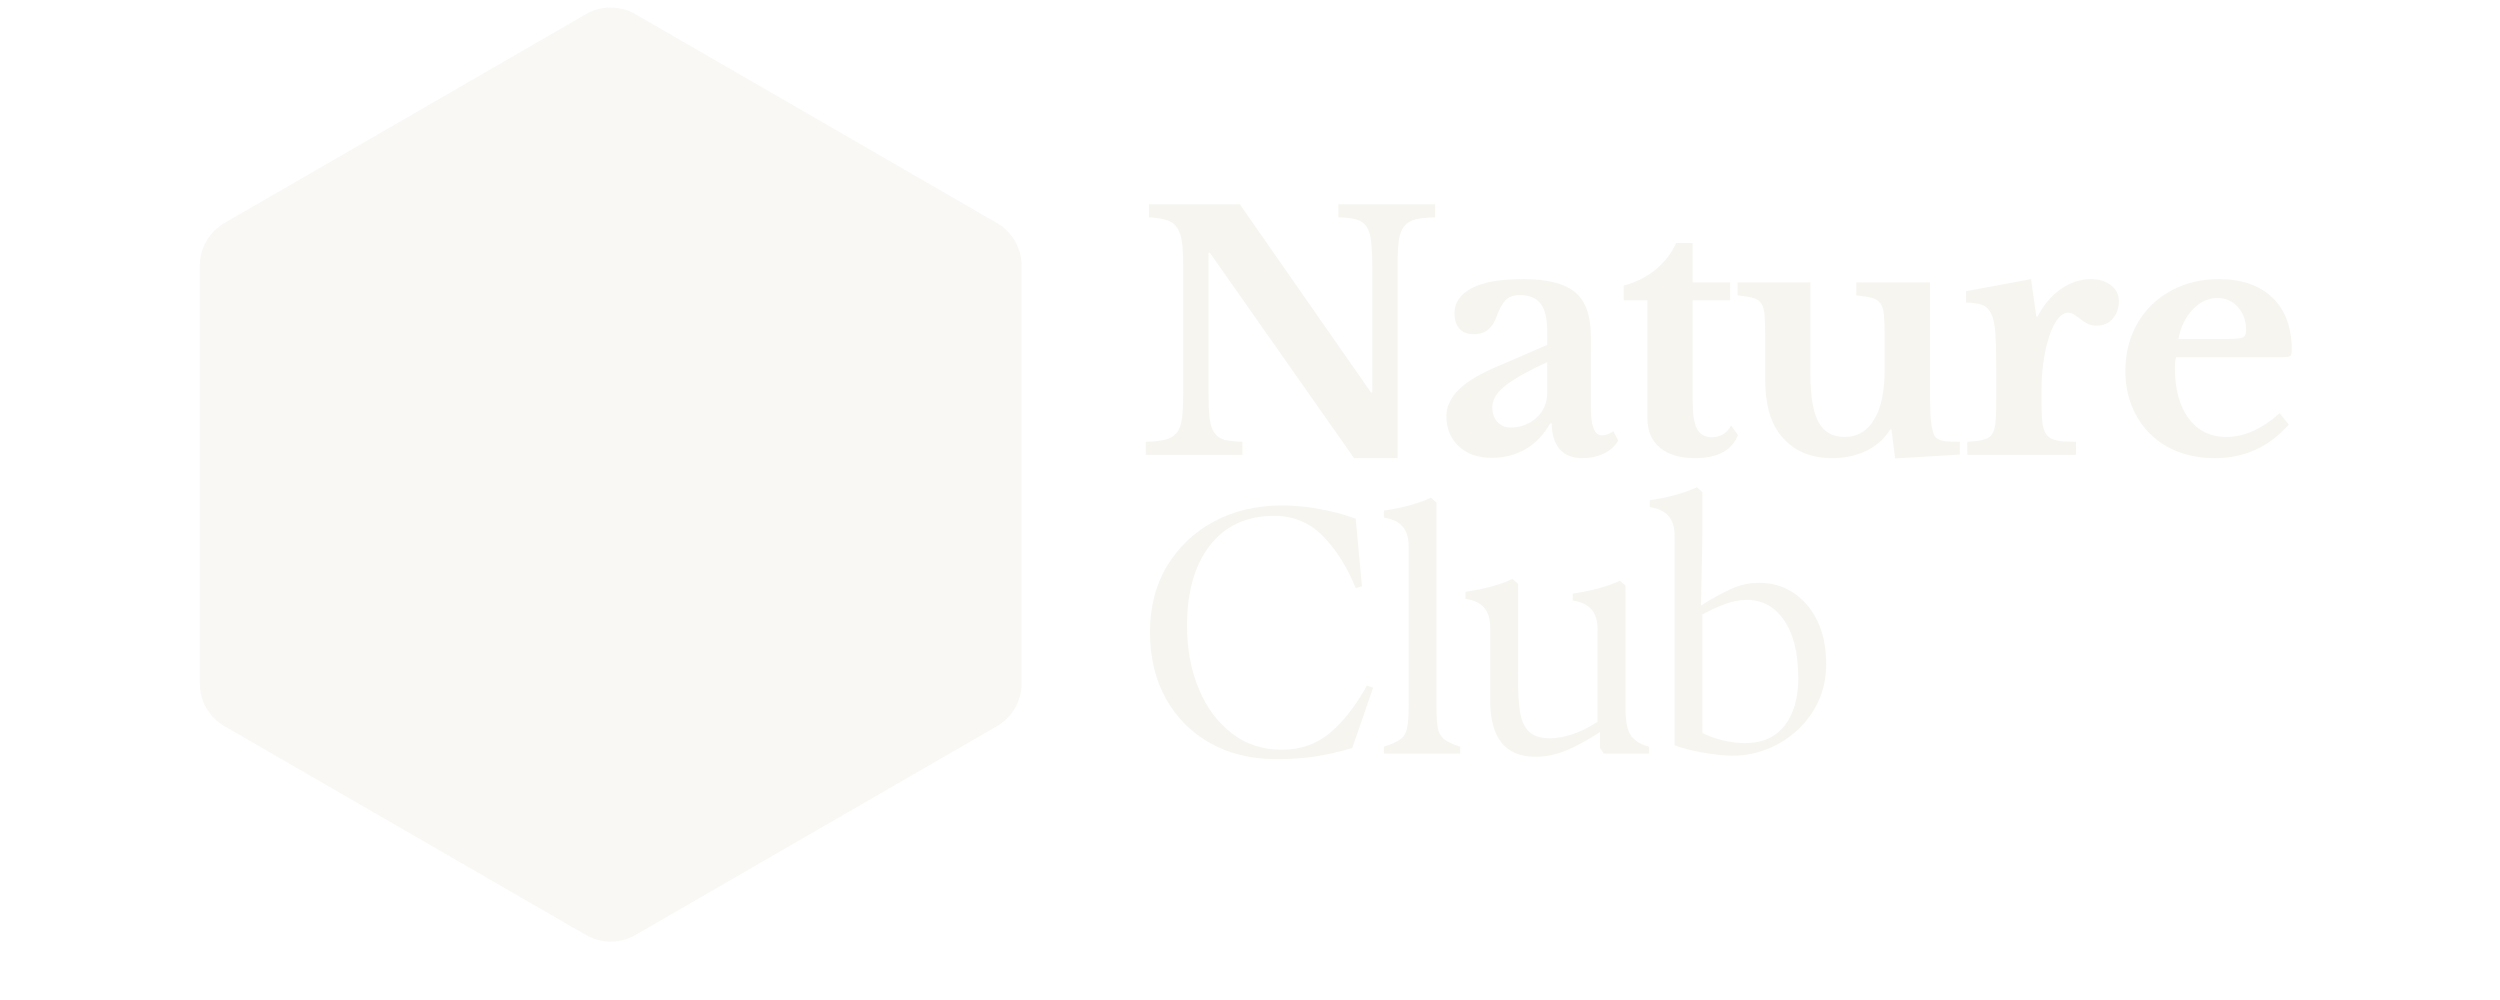
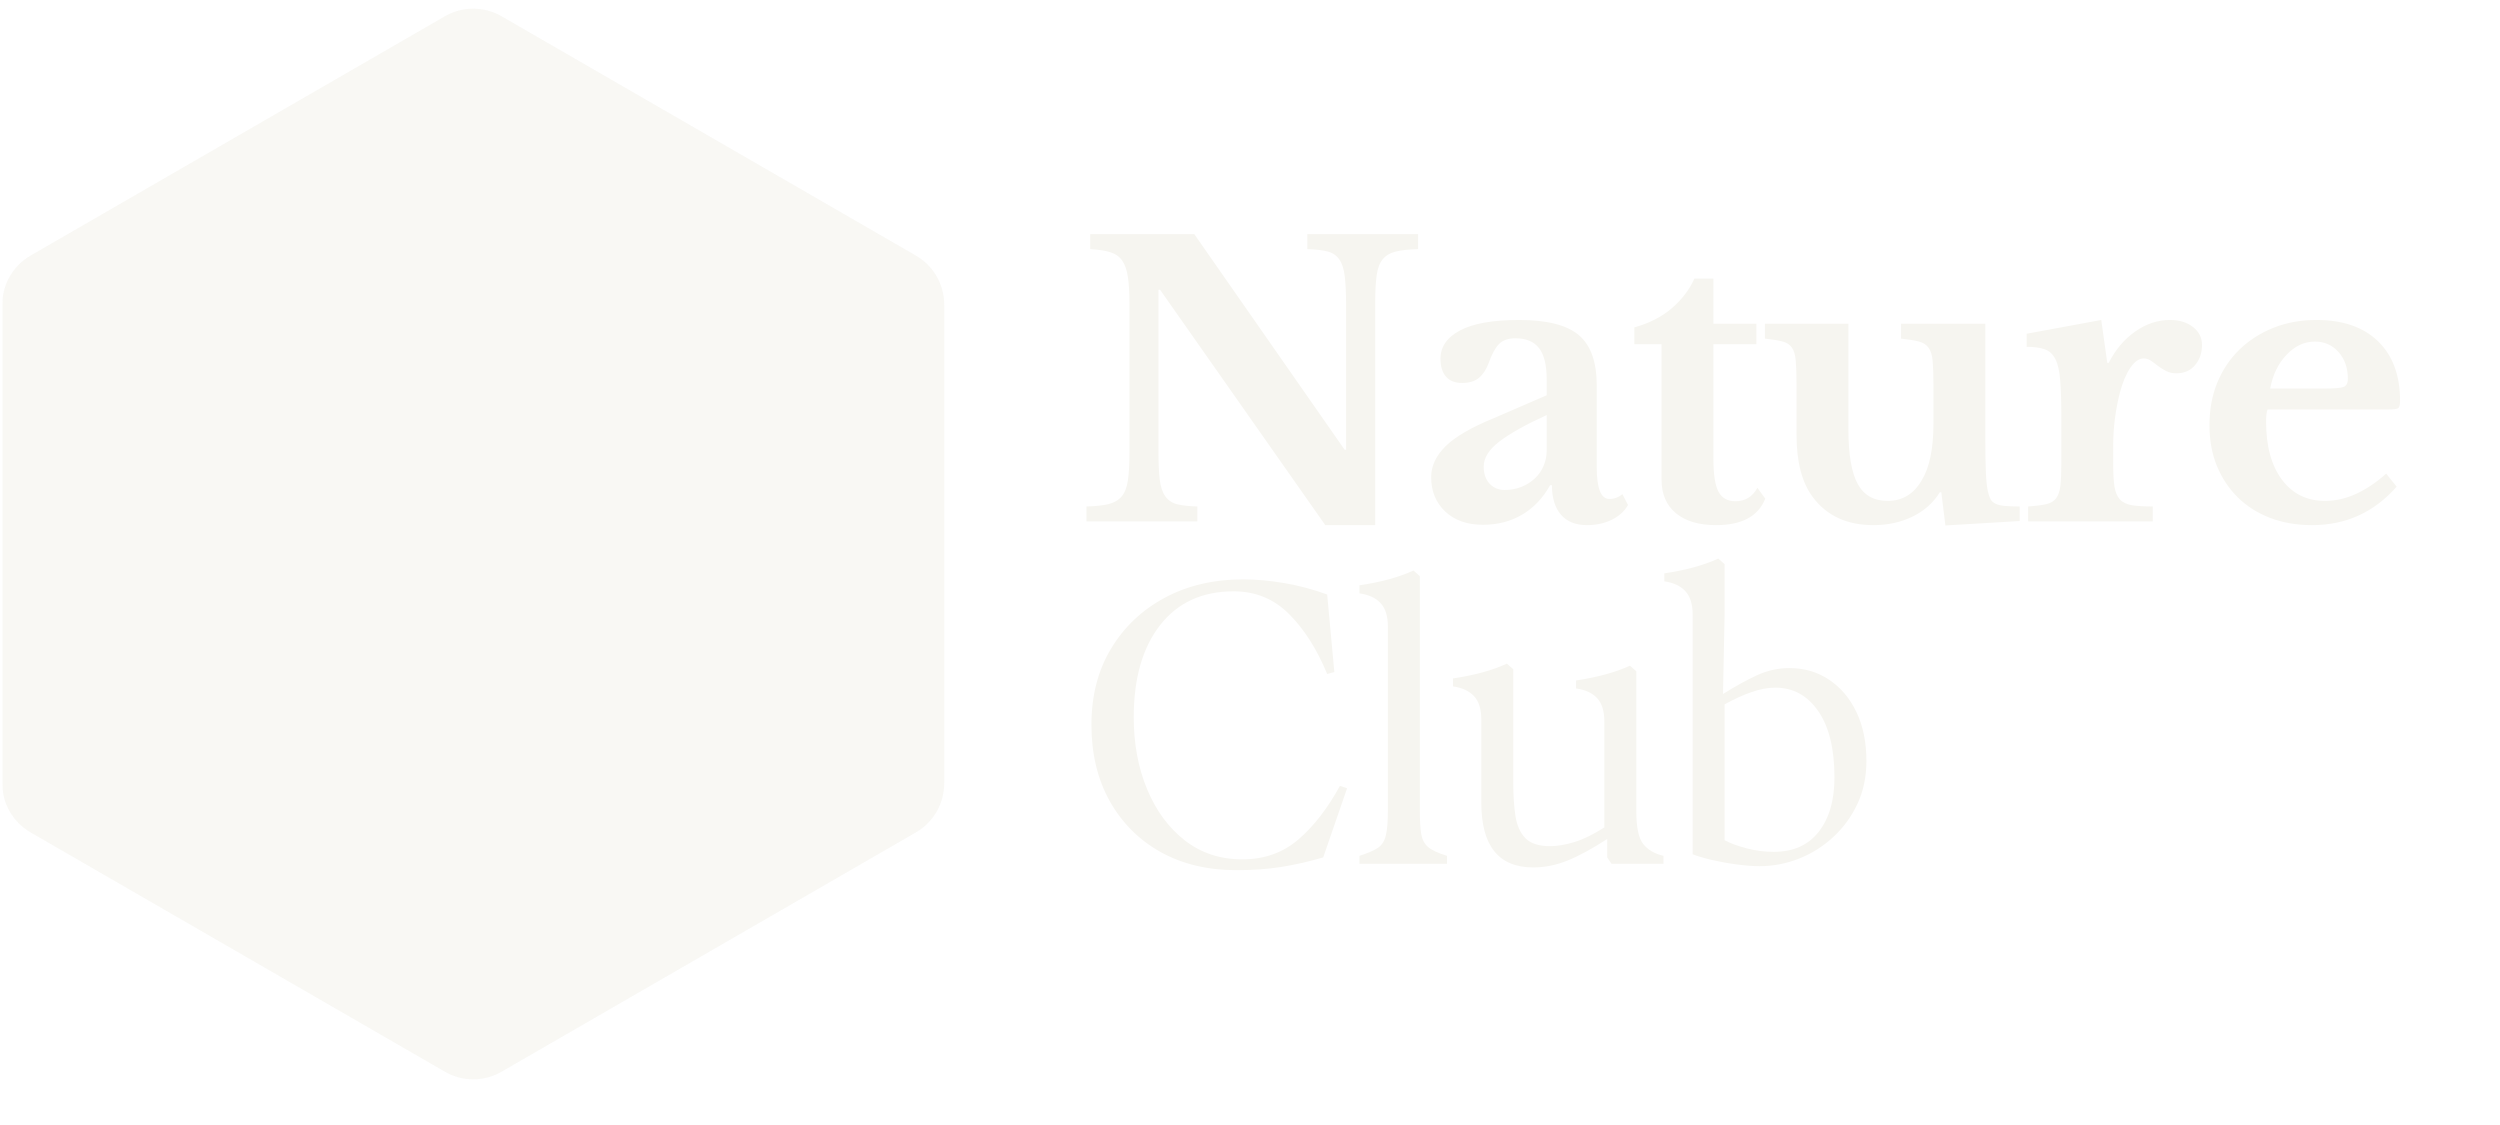
- <svg xmlns="http://www.w3.org/2000/svg" width="500" zoomAndPan="magnify" viewBox="0 0 375 157.92" height="200" preserveAspectRatio="xMidYMid meet" version="1.0">
+ <svg xmlns="http://www.w3.org/2000/svg" width="458" zoomAndPan="magnify" viewBox="0 0 343.5 154.5" height="206" preserveAspectRatio="xMidYMid meet" version="1.0">
  <defs>
-     <filter x="0%" y="0%" width="100%" height="100%" id="cad1f8d7e4">
+     <filter x="0%" y="0%" width="100%" height="100%" id="5793b45c3e">
      <feColorMatrix values="0 0 0 0 1 0 0 0 0 1 0 0 0 0 1 0 0 0 1 0" color-interpolation-filters="sRGB" />
    </filter>
    <g />
-     <clipPath id="4fea212ae0">
-       <path d="M 21 0 L 355 0 L 355 149.926 L 21 149.926 Z M 21 0 " clip-rule="nonzero" />
+     <clipPath id="769f1850d7">
+       <path d="M 0.305 0 L 332 0 L 332 150 L 0.305 150 Z M 0.305 0 " clip-rule="nonzero" />
    </clipPath>
-     <clipPath id="bf1be329f2">
-       <path d="M 0.445 0 L 131 0 L 131 149.926 L 0.445 149.926 Z M 0.445 0 " clip-rule="nonzero" />
+     <clipPath id="fc514d4b31">
+       <path d="M 0.305 0 L 131 0 L 131 149.516 L 0.305 149.516 Z M 0.305 0 " clip-rule="nonzero" />
    </clipPath>
-     <mask id="9bca3469f0">
-       <g filter="url(#cad1f8d7e4)">
-         <rect x="-103.5" width="540" fill="#000000" y="-34.742" height="227.405" fill-opacity="0.71" />
+     <mask id="cc30686ec9">
+       <g filter="url(#5793b45c3e)">
+         <rect x="-75.57" width="494.64" fill="#000000" y="-33.99" height="222.48" fill-opacity="0.71" />
      </g>
    </mask>
-     <clipPath id="24db1e5066">
-       <path d="M 0.652 1.109 L 130.664 1.109 L 130.664 148.895 L 0.652 148.895 Z M 0.652 1.109 " clip-rule="nonzero" />
+     <clipPath id="6097ba7217">
+       <path d="M 0.309 1.105 L 129.969 1.105 L 129.969 148.488 L 0.309 148.488 Z M 0.309 1.105 " clip-rule="nonzero" />
    </clipPath>
-     <clipPath id="433ae5c525">
-       <path d="M 4.547 35.219 L 61.645 2.234 C 64.055 0.844 67.023 0.844 69.434 2.234 L 126.535 35.219 C 128.945 36.609 130.43 39.184 130.43 41.965 L 130.43 107.934 C 130.43 110.715 128.945 113.289 126.535 114.68 L 69.434 147.66 C 67.023 149.055 64.055 149.055 61.645 147.66 L 4.547 114.68 C 2.137 113.289 0.652 110.715 0.652 107.934 L 0.652 41.965 C 0.652 39.184 2.137 36.609 4.547 35.219 Z M 4.547 35.219 " clip-rule="nonzero" />
+     <clipPath id="27bbc2d369">
+       <path d="M 4.191 35.121 L 61.137 2.23 C 63.539 0.844 66.504 0.844 68.906 2.23 L 125.852 35.121 C 128.254 36.512 129.734 39.074 129.734 41.852 L 129.734 107.637 C 129.734 110.414 128.254 112.98 125.852 114.367 L 68.906 147.258 C 66.504 148.648 63.539 148.648 61.137 147.258 L 4.191 114.367 C 1.789 112.98 0.309 110.414 0.309 107.637 L 0.309 41.852 C 0.309 39.074 1.789 36.512 4.191 35.121 Z M 4.191 35.121 " clip-rule="nonzero" />
    </clipPath>
-     <clipPath id="ff082b83da">
-       <path d="M 0.652 0.109 L 130.457 0.109 L 130.457 147.895 L 0.652 147.895 Z M 0.652 0.109 " clip-rule="nonzero" />
+     <clipPath id="d31807b106">
+       <path d="M 0.309 0.105 L 129.965 0.105 L 129.965 147.488 L 0.309 147.488 Z M 0.309 0.105 " clip-rule="nonzero" />
    </clipPath>
-     <clipPath id="9bc789fea8">
-       <path d="M 4.547 34.219 L 61.645 1.234 C 64.055 -0.156 67.023 -0.156 69.434 1.234 L 126.535 34.219 C 128.945 35.609 130.43 38.184 130.43 40.965 L 130.43 106.934 C 130.43 109.715 128.945 112.289 126.535 113.68 L 69.434 146.66 C 67.023 148.055 64.055 148.055 61.645 146.66 L 4.547 113.68 C 2.137 112.289 0.652 109.715 0.652 106.934 L 0.652 40.965 C 0.652 38.184 2.137 35.609 4.547 34.219 Z M 4.547 34.219 " clip-rule="nonzero" />
+     <clipPath id="cc4205d233">
+       <path d="M 4.191 34.121 L 61.137 1.23 C 63.539 -0.156 66.504 -0.156 68.906 1.23 L 125.852 34.121 C 128.254 35.512 129.734 38.074 129.734 40.852 L 129.734 106.637 C 129.734 109.414 128.254 111.98 125.852 113.367 L 68.906 146.258 C 66.504 147.648 63.539 147.648 61.137 146.258 L 4.191 113.367 C 1.789 111.98 0.309 109.414 0.309 106.637 L 0.309 40.852 C 0.309 38.074 1.789 35.512 4.191 34.121 Z M 4.191 34.121 " clip-rule="nonzero" />
    </clipPath>
-     <clipPath id="ab21881663">
-       <rect x="0" width="131" y="0" height="148" />
+     <clipPath id="ed385a410f">
+       <rect x="0" width="130" y="0" height="148" />
    </clipPath>
-     <clipPath id="d03c947342">
+     <clipPath id="a023cd37ce">
      <rect x="0" width="131" y="0" height="150" />
    </clipPath>
-     <clipPath id="3f92a3a0e3">
-       <path d="M 148 23 L 333.156 23 L 333.156 88 L 148 88 Z M 148 23 " clip-rule="nonzero" />
+     <clipPath id="dbee1deb89">
+       <path d="M 147 23 L 331.871 23 L 331.871 87 L 147 87 Z M 147 23 " clip-rule="nonzero" />
    </clipPath>
-     <clipPath id="cc53470048">
-       <rect x="0" width="186" y="0" height="65" />
+     <clipPath id="e06c49b367">
+       <rect x="0" width="185" y="0" height="64" />
    </clipPath>
-     <clipPath id="62023e0695">
-       <rect x="0" width="111" y="0" height="68" />
+     <clipPath id="5e5403107d">
+       <rect x="0" width="111" y="0" height="67" />
    </clipPath>
-     <clipPath id="8e708c202b">
-       <rect x="0" width="334" y="0" height="150" />
+     <clipPath id="61a62f37d9">
+       <rect x="0" width="332" y="0" height="150" />
    </clipPath>
  </defs>
-   <g clip-path="url(#4fea212ae0)">
-     <g transform="matrix(1, 0, 0, 1, 21, 0.000000000000004653)">
-       <g clip-path="url(#8e708c202b)">
-         <g clip-path="url(#bf1be329f2)">
-           <g mask="url(#9bca3469f0)">
-             <g transform="matrix(1, 0, 0, 1, -0.000000000000003553, 0.000000000000004653)">
-               <g clip-path="url(#d03c947342)">
-                 <g clip-path="url(#24db1e5066)">
-                   <g clip-path="url(#433ae5c525)">
-                     <g transform="matrix(1, 0, 0, 1, -0.000000000000003553, 1)">
-                       <g clip-path="url(#ab21881663)">
-                         <g clip-path="url(#ff082b83da)">
-                           <g clip-path="url(#9bc789fea8)">
-                             <path fill="#f6f5f0" d="M 0.652 148.91 L 0.652 -0.906 L 130.664 -0.906 L 130.664 148.91 Z M 0.652 148.91 " fill-opacity="1" fill-rule="nonzero" />
+   <g clip-path="url(#769f1850d7)">
+     <g transform="matrix(1, 0, 0, 1, 0.000000000000000056, 0)">
+       <g clip-path="url(#61a62f37d9)">
+         <g clip-path="url(#fc514d4b31)">
+           <g mask="url(#cc30686ec9)">
+             <g transform="matrix(1, 0, 0, 1, 0.000000000000000056, 0)">
+               <g clip-path="url(#a023cd37ce)">
+                 <g clip-path="url(#6097ba7217)">
+                   <g clip-path="url(#27bbc2d369)">
+                     <g transform="matrix(1, 0, 0, 1, 0.000000000000000056, 1)">
+                       <g clip-path="url(#ed385a410f)">
+                         <g clip-path="url(#d31807b106)">
+                           <g clip-path="url(#cc4205d233)">
+                             <path fill="#f6f5f0" d="M 0.309 148.504 L 0.309 -0.91 L 129.969 -0.91 L 129.969 148.504 Z M 0.309 148.504 " fill-opacity="1" fill-rule="nonzero" />
                          </g>
                        </g>
                      </g>
                    </g>
                  </g>
                </g>
              </g>
            </g>
          </g>
        </g>
-         <g clip-path="url(#3f92a3a0e3)">
-           <g transform="matrix(1, 0, 0, 1, 148, 23)">
-             <g clip-path="url(#cc53470048)">
+         <g clip-path="url(#dbee1deb89)">
+           <g transform="matrix(1, 0, 0, 1, 147, 23)">
+             <g clip-path="url(#e06c49b367)">
              <g fill="#f6f5f0" fill-opacity="1">
-                 <g transform="translate(0.494876, 48.83202)">
+                 <g transform="translate(0.750076, 48.63657)">
                  <g>
-                     <path d="M 34.438 0.516 L 11.672 -31.906 L 11.453 -31.906 L 11.453 -9.812 C 11.453 -8.102 11.508 -6.75 11.625 -5.75 C 11.75 -4.758 12.008 -3.988 12.406 -3.438 C 12.801 -2.895 13.348 -2.535 14.047 -2.359 C 14.754 -2.191 15.676 -2.094 16.812 -2.062 L 16.812 0 L 1.547 0 L 1.547 -2.062 C 2.805 -2.094 3.82 -2.203 4.594 -2.391 C 5.363 -2.578 5.961 -2.926 6.391 -3.438 C 6.828 -3.957 7.113 -4.688 7.25 -5.625 C 7.383 -6.57 7.453 -7.848 7.453 -9.453 L 7.453 -30.109 C 7.453 -31.547 7.383 -32.734 7.25 -33.672 C 7.113 -34.617 6.852 -35.367 6.469 -35.922 C 6.094 -36.473 5.551 -36.859 4.844 -37.078 C 4.145 -37.297 3.219 -37.441 2.062 -37.516 L 2.062 -39.578 L 16.391 -39.578 L 37.109 -9.859 L 37.312 -9.859 L 37.312 -29.75 C 37.312 -31.426 37.25 -32.77 37.125 -33.781 C 37.008 -34.801 36.754 -35.582 36.359 -36.125 C 35.961 -36.676 35.41 -37.035 34.703 -37.203 C 34.004 -37.379 33.094 -37.484 31.969 -37.516 L 31.969 -39.578 L 47.234 -39.578 L 47.234 -37.516 C 45.961 -37.484 44.941 -37.375 44.172 -37.188 C 43.398 -37 42.801 -36.645 42.375 -36.125 C 41.945 -35.613 41.66 -34.879 41.516 -33.922 C 41.379 -32.961 41.312 -31.691 41.312 -30.109 L 41.312 0.516 Z M 34.438 0.516 " />
+                     <path d="M 34.344 0.516 L 11.641 -31.828 L 11.422 -31.828 L 11.422 -9.781 C 11.422 -8.07 11.477 -6.723 11.594 -5.734 C 11.719 -4.742 11.977 -3.973 12.375 -3.422 C 12.77 -2.879 13.316 -2.52 14.016 -2.344 C 14.711 -2.176 15.629 -2.078 16.766 -2.047 L 16.766 0 L 1.531 0 L 1.531 -2.047 C 2.801 -2.078 3.816 -2.188 4.578 -2.375 C 5.348 -2.57 5.945 -2.926 6.375 -3.438 C 6.801 -3.945 7.082 -4.672 7.219 -5.609 C 7.363 -6.547 7.438 -7.82 7.438 -9.438 L 7.438 -30.031 C 7.438 -31.469 7.363 -32.656 7.219 -33.594 C 7.082 -34.531 6.828 -35.27 6.453 -35.812 C 6.078 -36.363 5.539 -36.75 4.844 -36.969 C 4.145 -37.195 3.211 -37.344 2.047 -37.406 L 2.047 -39.469 L 16.344 -39.469 L 37 -9.844 L 37.203 -9.844 L 37.203 -29.672 C 37.203 -31.348 37.141 -32.688 37.016 -33.688 C 36.898 -34.695 36.645 -35.473 36.25 -36.016 C 35.863 -36.566 35.316 -36.926 34.609 -37.094 C 33.91 -37.27 33 -37.375 31.875 -37.406 L 31.875 -39.469 L 47.094 -39.469 L 47.094 -37.406 C 45.832 -37.375 44.816 -37.266 44.047 -37.078 C 43.273 -36.891 42.676 -36.539 42.25 -36.031 C 41.82 -35.52 41.539 -34.785 41.406 -33.828 C 41.27 -32.867 41.203 -31.602 41.203 -30.031 L 41.203 0.516 Z M 34.344 0.516 " />
                  </g>
                </g>
              </g>
              <g fill="#f6f5f0" fill-opacity="1">
-                 <g transform="translate(47.76548, 48.83202)">
+                 <g transform="translate(47.89207, 48.63657)">
                  <g>
-                     <path d="M 17.672 -14.641 C 14.797 -13.336 12.629 -12.129 11.172 -11.016 C 9.723 -9.91 9 -8.754 9 -7.547 C 9 -6.555 9.27 -5.77 9.812 -5.188 C 10.363 -4.602 11.051 -4.312 11.875 -4.312 C 12.695 -4.312 13.469 -4.457 14.188 -4.75 C 14.906 -5.039 15.52 -5.426 16.031 -5.906 C 16.551 -6.383 16.953 -6.957 17.234 -7.625 C 17.523 -8.301 17.672 -9.016 17.672 -9.766 Z M 17.672 -17.375 L 17.672 -19.531 C 17.672 -21.52 17.32 -22.969 16.625 -23.875 C 15.926 -24.781 14.836 -25.234 13.359 -25.234 C 12.367 -25.234 11.613 -24.969 11.094 -24.438 C 10.582 -23.906 10.102 -23.023 9.656 -21.797 C 9.352 -20.93 8.914 -20.258 8.344 -19.781 C 7.781 -19.301 7.004 -19.062 6.016 -19.062 C 5.055 -19.062 4.316 -19.352 3.797 -19.938 C 3.285 -20.52 3.031 -21.344 3.031 -22.406 C 3.031 -24.051 3.926 -25.352 5.719 -26.312 C 7.52 -27.27 10.238 -27.75 13.875 -27.75 C 17.707 -27.75 20.445 -27.055 22.094 -25.672 C 23.738 -24.285 24.562 -21.961 24.562 -18.703 L 24.562 -7.453 C 24.562 -4.535 25.145 -3.078 26.312 -3.078 C 26.957 -3.078 27.555 -3.301 28.109 -3.75 L 28.875 -2.266 C 28.395 -1.398 27.648 -0.719 26.641 -0.219 C 25.629 0.27 24.492 0.516 23.234 0.516 C 21.648 0.516 20.445 0.035 19.625 -0.922 C 18.801 -1.879 18.391 -3.234 18.391 -4.984 L 18.141 -4.984 C 17.148 -3.203 15.863 -1.848 14.281 -0.922 C 12.707 0.004 10.91 0.469 8.891 0.469 C 6.734 0.469 5.004 -0.141 3.703 -1.359 C 2.398 -2.578 1.75 -4.16 1.75 -6.109 C 1.75 -7.617 2.414 -9.031 3.75 -10.344 C 5.082 -11.664 7.312 -12.961 10.438 -14.234 Z M 17.672 -17.375 " />
+                     <path d="M 17.625 -14.609 C 14.758 -13.305 12.598 -12.098 11.141 -10.984 C 9.691 -9.879 8.969 -8.727 8.969 -7.531 C 8.969 -6.539 9.238 -5.754 9.781 -5.172 C 10.332 -4.598 11.02 -4.312 11.844 -4.312 C 12.656 -4.312 13.422 -4.453 14.141 -4.734 C 14.859 -5.023 15.473 -5.41 15.984 -5.891 C 16.504 -6.367 16.906 -6.941 17.188 -7.609 C 17.477 -8.273 17.625 -8.984 17.625 -9.734 Z M 17.625 -17.328 L 17.625 -19.469 C 17.625 -21.457 17.273 -22.898 16.578 -23.797 C 15.879 -24.703 14.797 -25.156 13.328 -25.156 C 12.336 -25.156 11.582 -24.891 11.062 -24.359 C 10.551 -23.836 10.078 -22.961 9.641 -21.734 C 9.328 -20.879 8.891 -20.211 8.328 -19.734 C 7.766 -19.254 6.988 -19.016 6 -19.016 C 5.039 -19.016 4.305 -19.301 3.797 -19.875 C 3.285 -20.457 3.031 -21.281 3.031 -22.344 C 3.031 -23.988 3.926 -25.285 5.719 -26.234 C 7.508 -27.191 10.219 -27.672 13.844 -27.672 C 17.664 -27.672 20.395 -26.977 22.031 -25.594 C 23.676 -24.219 24.5 -21.906 24.5 -18.656 L 24.5 -7.438 C 24.5 -4.531 25.078 -3.078 26.234 -3.078 C 26.891 -3.078 27.488 -3.297 28.031 -3.734 L 28.797 -2.25 C 28.316 -1.395 27.57 -0.719 26.562 -0.219 C 25.562 0.27 24.43 0.516 23.172 0.516 C 21.598 0.516 20.398 0.035 19.578 -0.922 C 18.754 -1.879 18.344 -3.227 18.344 -4.969 L 18.094 -4.969 C 17.102 -3.195 15.82 -1.848 14.25 -0.922 C 12.676 0.004 10.879 0.469 8.859 0.469 C 6.711 0.469 4.988 -0.133 3.688 -1.344 C 2.395 -2.562 1.75 -4.145 1.75 -6.094 C 1.75 -7.602 2.41 -9.016 3.734 -10.328 C 5.066 -11.641 7.289 -12.93 10.406 -14.203 Z M 17.625 -17.328 " />
                  </g>
                </g>
              </g>
              <g fill="#f6f5f0" fill-opacity="1">
-                 <g transform="translate(76.23056, 48.83202)">
+                 <g transform="translate(76.2797, 48.63657)">
                  <g>
-                     <path d="M 1.281 -24.406 L 1.281 -26.719 C 3.344 -27.301 5.066 -28.18 6.453 -29.359 C 7.836 -30.547 8.875 -31.91 9.562 -33.453 L 12.172 -33.453 L 12.172 -27.234 L 18.094 -27.234 L 18.094 -24.406 L 12.172 -24.406 L 12.172 -8.641 C 12.172 -6.516 12.398 -5.004 12.859 -4.109 C 13.328 -3.223 14.113 -2.781 15.219 -2.781 C 16.551 -2.781 17.562 -3.395 18.25 -4.625 L 19.328 -3.141 C 18.367 -0.703 16.109 0.516 12.547 0.516 C 10.18 0.516 8.336 -0.031 7.016 -1.125 C 5.691 -2.227 5.031 -3.77 5.031 -5.75 L 5.031 -24.406 Z M 1.281 -24.406 " />
+                     <path d="M 1.281 -24.344 L 1.281 -26.656 C 3.332 -27.227 5.047 -28.102 6.422 -29.281 C 7.805 -30.469 8.844 -31.828 9.531 -33.359 L 12.141 -33.359 L 12.141 -27.156 L 18.047 -27.156 L 18.047 -24.344 L 12.141 -24.344 L 12.141 -8.609 C 12.141 -6.492 12.367 -4.988 12.828 -4.094 C 13.297 -3.207 14.078 -2.766 15.172 -2.766 C 16.504 -2.766 17.508 -3.379 18.188 -4.609 L 19.266 -3.125 C 18.305 -0.695 16.051 0.516 12.5 0.516 C 10.145 0.516 8.305 -0.031 6.984 -1.125 C 5.672 -2.219 5.016 -3.754 5.016 -5.734 L 5.016 -24.344 Z M 1.281 -24.344 " />
                  </g>
                </g>
              </g>
              <g fill="#f6f5f0" fill-opacity="1">
-                 <g transform="translate(94.83045, 48.83202)">
+                 <g transform="translate(94.82897, 48.63657)">
                  <g>
-                     <path d="M 23.891 -18.812 C 23.891 -20.176 23.852 -21.258 23.781 -22.062 C 23.719 -22.875 23.531 -23.492 23.219 -23.922 C 22.914 -24.348 22.461 -24.641 21.859 -24.797 C 21.266 -24.953 20.453 -25.082 19.422 -25.188 L 19.422 -27.234 L 31.047 -27.234 L 31.047 -11.672 C 31.047 -9.578 31.066 -7.938 31.109 -6.75 C 31.16 -5.57 31.258 -4.691 31.406 -4.109 C 31.5 -3.66 31.613 -3.305 31.75 -3.047 C 31.895 -2.797 32.117 -2.594 32.422 -2.438 C 32.734 -2.281 33.156 -2.176 33.688 -2.125 C 34.219 -2.082 34.91 -2.062 35.766 -2.062 L 35.766 -0.047 L 25.547 0.562 L 24.969 -4.016 L 24.766 -4.016 C 23.879 -2.566 22.629 -1.445 21.016 -0.656 C 19.41 0.125 17.613 0.516 15.625 0.516 C 11.957 0.516 9.164 -0.785 7.25 -3.391 C 5.77 -5.379 5.031 -8.207 5.031 -11.875 L 5.031 -18.812 C 5.031 -20.219 4.992 -21.32 4.922 -22.125 C 4.859 -22.926 4.68 -23.531 4.391 -23.938 C 4.098 -24.352 3.66 -24.641 3.078 -24.797 C 2.492 -24.953 1.691 -25.082 0.672 -25.188 L 0.672 -27.234 L 12.172 -27.234 L 12.172 -12.688 C 12.172 -9.227 12.598 -6.719 13.453 -5.156 C 14.316 -3.602 15.691 -2.828 17.578 -2.828 C 19.598 -2.828 21.156 -3.754 22.25 -5.609 C 23.344 -7.391 23.891 -10.008 23.891 -13.469 Z M 23.891 -18.812 " />
+                     <path d="M 23.828 -18.75 C 23.828 -20.125 23.789 -21.211 23.719 -22.016 C 23.656 -22.816 23.469 -23.43 23.156 -23.859 C 22.852 -24.285 22.398 -24.57 21.797 -24.719 C 21.203 -24.875 20.395 -25.004 19.375 -25.109 L 19.375 -27.156 L 30.953 -27.156 L 30.953 -11.641 C 30.953 -9.547 30.977 -7.91 31.031 -6.734 C 31.082 -5.555 31.176 -4.676 31.312 -4.094 C 31.414 -3.656 31.535 -3.305 31.672 -3.047 C 31.805 -2.797 32.023 -2.594 32.328 -2.438 C 32.641 -2.281 33.062 -2.176 33.594 -2.125 C 34.125 -2.07 34.816 -2.047 35.672 -2.047 L 35.672 -0.047 L 25.469 0.562 L 24.906 -4 L 24.703 -4 C 23.816 -2.562 22.566 -1.445 20.953 -0.656 C 19.348 0.125 17.555 0.516 15.578 0.516 C 11.922 0.516 9.133 -0.781 7.219 -3.375 C 5.75 -5.363 5.016 -8.188 5.016 -11.844 L 5.016 -18.75 C 5.016 -20.156 4.977 -21.258 4.906 -22.062 C 4.844 -22.863 4.664 -23.469 4.375 -23.875 C 4.094 -24.289 3.66 -24.57 3.078 -24.719 C 2.492 -24.875 1.691 -25.004 0.672 -25.109 L 0.672 -27.156 L 12.141 -27.156 L 12.141 -12.656 C 12.141 -9.207 12.566 -6.703 13.422 -5.141 C 14.273 -3.586 15.645 -2.812 17.531 -2.812 C 19.539 -2.812 21.094 -3.738 22.188 -5.594 C 23.281 -7.363 23.828 -9.973 23.828 -13.422 Z M 23.828 -18.75 " />
                  </g>
                </g>
              </g>
              <g fill="#f6f5f0" fill-opacity="1">
-                 <g transform="translate(130.232, 48.83202)">
+                 <g transform="translate(130.1342, 48.63657)">
                  <g>
-                     <path d="M 13.266 -7.969 C 13.266 -6.633 13.32 -5.582 13.438 -4.812 C 13.562 -4.039 13.812 -3.445 14.188 -3.031 C 14.562 -2.625 15.109 -2.359 15.828 -2.234 C 16.547 -2.117 17.504 -2.062 18.703 -2.062 L 18.703 0 L 1.547 0 L 1.547 -2.062 C 2.566 -2.125 3.383 -2.223 4 -2.359 C 4.625 -2.492 5.086 -2.766 5.391 -3.172 C 5.703 -3.586 5.898 -4.18 5.984 -4.953 C 6.066 -5.723 6.109 -6.758 6.109 -8.062 L 6.109 -14.344 C 6.109 -16.469 6.055 -18.16 5.953 -19.422 C 5.859 -20.691 5.641 -21.664 5.297 -22.344 C 4.953 -23.031 4.461 -23.484 3.828 -23.703 C 3.191 -23.93 2.363 -24.047 1.344 -24.047 L 1.344 -25.844 L 11.609 -27.75 L 12.438 -21.844 L 12.641 -21.844 C 13.566 -23.656 14.781 -25.094 16.281 -26.156 C 17.789 -27.219 19.383 -27.75 21.062 -27.75 C 22.363 -27.75 23.426 -27.422 24.25 -26.766 C 25.07 -26.117 25.484 -25.301 25.484 -24.312 C 25.484 -23.207 25.164 -22.281 24.531 -21.531 C 23.906 -20.781 23.039 -20.406 21.938 -20.406 C 21.426 -20.406 20.961 -20.504 20.547 -20.703 C 20.141 -20.91 19.773 -21.145 19.453 -21.406 C 19.129 -21.664 18.801 -21.906 18.469 -22.125 C 18.145 -22.344 17.812 -22.453 17.469 -22.453 C 16.82 -22.453 16.207 -22.023 15.625 -21.172 C 15.039 -20.316 14.562 -19.172 14.188 -17.734 C 13.906 -16.703 13.68 -15.539 13.516 -14.25 C 13.348 -12.969 13.266 -11.695 13.266 -10.438 Z M 13.266 -7.969 " />
+                     <path d="M 13.219 -7.938 C 13.219 -6.602 13.273 -5.551 13.391 -4.781 C 13.516 -4.02 13.766 -3.43 14.141 -3.016 C 14.516 -2.609 15.062 -2.344 15.781 -2.219 C 16.5 -2.102 17.457 -2.047 18.656 -2.047 L 18.656 0 L 1.531 0 L 1.531 -2.047 C 2.562 -2.117 3.383 -2.223 4 -2.359 C 4.613 -2.492 5.07 -2.766 5.375 -3.172 C 5.688 -3.586 5.883 -4.176 5.969 -4.938 C 6.051 -5.707 6.094 -6.742 6.094 -8.047 L 6.094 -14.297 C 6.094 -16.41 6.039 -18.098 5.938 -19.359 C 5.844 -20.629 5.625 -21.602 5.281 -22.281 C 4.938 -22.969 4.445 -23.422 3.812 -23.641 C 3.188 -23.867 2.359 -23.984 1.328 -23.984 L 1.328 -25.781 L 11.578 -27.672 L 12.406 -21.781 L 12.609 -21.781 C 13.523 -23.594 14.734 -25.023 16.234 -26.078 C 17.742 -27.141 19.336 -27.672 21.016 -27.672 C 22.305 -27.672 23.363 -27.348 24.188 -26.703 C 25.008 -26.055 25.422 -25.234 25.422 -24.234 C 25.422 -23.141 25.102 -22.219 24.469 -21.469 C 23.844 -20.719 22.984 -20.344 21.891 -20.344 C 21.367 -20.344 20.906 -20.445 20.5 -20.656 C 20.094 -20.863 19.723 -21.094 19.391 -21.344 C 19.066 -21.602 18.742 -21.844 18.422 -22.062 C 18.098 -22.281 17.766 -22.391 17.422 -22.391 C 16.773 -22.391 16.16 -21.961 15.578 -21.109 C 14.992 -20.254 14.516 -19.113 14.141 -17.688 C 13.867 -16.656 13.645 -15.5 13.469 -14.219 C 13.301 -12.938 13.219 -11.664 13.219 -10.406 Z M 13.219 -7.938 " />
                  </g>
                </g>
              </g>
              <g fill="#f6f5f0" fill-opacity="1">
-                 <g transform="translate(154.7921, 48.83202)">
+                 <g transform="translate(154.6275, 48.63657)">
                  <g>
-                     <path d="M 27.75 -4.781 C 24.633 -1.25 20.742 0.516 16.078 0.516 C 13.961 0.516 12.035 0.18 10.297 -0.484 C 8.566 -1.148 7.086 -2.094 5.859 -3.312 C 4.629 -4.531 3.672 -5.977 2.984 -7.656 C 2.297 -9.332 1.953 -11.203 1.953 -13.266 C 1.953 -15.379 2.312 -17.316 3.031 -19.078 C 3.75 -20.848 4.766 -22.375 6.078 -23.656 C 7.398 -24.945 8.961 -25.953 10.766 -26.672 C 12.566 -27.391 14.547 -27.75 16.703 -27.75 C 20.336 -27.75 23.164 -26.77 25.188 -24.812 C 27.207 -22.863 28.219 -20.125 28.219 -16.594 C 28.219 -16.051 28.129 -15.719 27.953 -15.594 C 27.785 -15.477 27.305 -15.422 26.516 -15.422 L 9.969 -15.422 C 9.832 -15.109 9.766 -14.539 9.766 -13.719 C 9.766 -10.363 10.488 -7.707 11.938 -5.75 C 13.395 -3.801 15.379 -2.828 17.891 -2.828 C 19.328 -2.828 20.754 -3.148 22.172 -3.797 C 23.598 -4.453 24.977 -5.379 26.312 -6.578 Z M 17.781 -18.297 C 19.156 -18.297 20.035 -18.367 20.422 -18.516 C 20.816 -18.672 21.016 -19.039 21.016 -19.625 C 21.016 -21.133 20.586 -22.367 19.734 -23.328 C 18.879 -24.285 17.801 -24.766 16.5 -24.766 C 15.02 -24.766 13.707 -24.156 12.562 -22.938 C 11.414 -21.727 10.672 -20.18 10.328 -18.297 Z M 17.781 -18.297 " />
+                     <path d="M 27.672 -4.766 C 24.566 -1.242 20.691 0.516 16.047 0.516 C 13.922 0.516 11.992 0.18 10.266 -0.484 C 8.547 -1.148 7.07 -2.086 5.844 -3.297 C 4.613 -4.516 3.656 -5.957 2.969 -7.625 C 2.289 -9.301 1.953 -11.164 1.953 -13.219 C 1.953 -15.344 2.305 -17.281 3.016 -19.031 C 3.734 -20.789 4.75 -22.312 6.062 -23.594 C 7.383 -24.875 8.941 -25.875 10.734 -26.594 C 12.523 -27.312 14.5 -27.672 16.656 -27.672 C 20.281 -27.672 23.098 -26.695 25.109 -24.75 C 27.129 -22.801 28.141 -20.066 28.141 -16.547 C 28.141 -16.004 28.051 -15.672 27.875 -15.547 C 27.707 -15.43 27.227 -15.375 26.438 -15.375 L 9.938 -15.375 C 9.801 -15.062 9.734 -14.5 9.734 -13.688 C 9.734 -10.332 10.457 -7.68 11.906 -5.734 C 13.363 -3.785 15.336 -2.812 17.828 -2.812 C 19.266 -2.812 20.691 -3.133 22.109 -3.781 C 23.523 -4.438 24.898 -5.363 26.234 -6.562 Z M 17.734 -18.25 C 19.098 -18.25 19.977 -18.32 20.375 -18.469 C 20.77 -18.625 20.969 -18.992 20.969 -19.578 C 20.969 -21.078 20.539 -22.305 19.688 -23.266 C 18.832 -24.223 17.754 -24.703 16.453 -24.703 C 14.984 -24.703 13.676 -24.094 12.531 -22.875 C 11.383 -21.664 10.641 -20.125 10.297 -18.25 Z M 17.734 -18.25 " />
                  </g>
                </g>
              </g>
            </g>
          </g>
        </g>
-         <g transform="matrix(1, 0, 0, 1, 148, 67)">
-           <g clip-path="url(#62023e0695)">
+         <g transform="matrix(1, 0, 0, 1, 147, 67)">
+           <g clip-path="url(#5e5403107d)">
            <g fill="#f6f5f0" fill-opacity="1">
-               <g transform="translate(0.458171, 52.00915)">
+               <g transform="translate(0.713471, 51.68533)">
                <g>
-                   <path d="M 22.234 0.875 C 18.273 0.875 14.801 0.039 11.812 -1.625 C 8.82 -3.289 6.477 -5.629 4.781 -8.641 C 3.094 -11.648 2.25 -15.156 2.25 -19.156 C 2.25 -23.156 3.148 -26.648 4.953 -29.641 C 6.754 -32.629 9.223 -34.969 12.359 -36.656 C 15.492 -38.344 19.098 -39.188 23.172 -39.188 C 24.973 -39.188 26.875 -39.008 28.875 -38.656 C 30.875 -38.312 32.828 -37.789 34.734 -37.094 L 35.719 -26.422 L 34.734 -26.141 C 33.336 -29.555 31.594 -32.312 29.5 -34.406 C 27.414 -36.5 24.867 -37.547 21.859 -37.547 C 17.523 -37.547 14.145 -35.992 11.719 -32.891 C 9.301 -29.785 8.094 -25.555 8.094 -20.203 C 8.094 -16.535 8.707 -13.223 9.938 -10.266 C 11.164 -7.305 12.898 -4.957 15.141 -3.219 C 17.379 -1.477 20.02 -0.609 23.062 -0.609 C 26.07 -0.609 28.641 -1.523 30.766 -3.359 C 32.898 -5.191 34.812 -7.648 36.5 -10.734 L 37.484 -10.406 L 34.188 -0.875 C 32.164 -0.289 30.238 0.145 28.406 0.438 C 26.57 0.727 24.516 0.875 22.234 0.875 Z M 22.234 0.875 " />
+                   <path d="M 22.172 0.875 C 18.223 0.875 14.754 0.047 11.766 -1.609 C 8.785 -3.273 6.453 -5.609 4.766 -8.609 C 3.086 -11.617 2.25 -15.117 2.25 -19.109 C 2.25 -23.086 3.145 -26.566 4.938 -29.547 C 6.727 -32.535 9.188 -34.867 12.312 -36.547 C 15.445 -38.234 19.047 -39.078 23.109 -39.078 C 24.898 -39.078 26.789 -38.906 28.781 -38.562 C 30.781 -38.219 32.734 -37.695 34.641 -37 L 35.625 -26.344 L 34.641 -26.078 C 33.242 -29.473 31.504 -32.211 29.422 -34.297 C 27.336 -36.391 24.797 -37.438 21.797 -37.438 C 17.473 -37.438 14.102 -35.891 11.688 -32.797 C 9.27 -29.703 8.062 -25.484 8.062 -20.141 C 8.062 -16.484 8.676 -13.18 9.906 -10.234 C 11.133 -7.285 12.863 -4.941 15.094 -3.203 C 17.32 -1.473 19.957 -0.609 23 -0.609 C 26 -0.609 28.562 -1.52 30.688 -3.344 C 32.812 -5.176 34.711 -7.629 36.391 -10.703 L 37.375 -10.375 L 34.094 -0.875 C 32.07 -0.289 30.145 0.145 28.312 0.438 C 26.488 0.727 24.441 0.875 22.172 0.875 Z M 22.172 0.875 " />
                </g>
              </g>
            </g>
            <g fill="#f6f5f0" fill-opacity="1">
-               <g transform="translate(38.43359, 52.00915)">
+               <g transform="translate(38.58557, 51.68533)">
                <g>
-                   <path d="M 5.125 -7.328 L 5.125 -32.703 C 5.125 -34.129 4.789 -35.195 4.125 -35.906 C 3.469 -36.625 2.5 -37.078 1.219 -37.266 L 1.219 -38.375 C 4.188 -38.812 6.66 -39.488 8.641 -40.406 L 9.516 -39.641 L 9.516 -7.328 C 9.516 -5.961 9.578 -4.895 9.703 -4.125 C 9.836 -3.352 10.16 -2.75 10.672 -2.312 C 11.191 -1.875 12.055 -1.469 13.266 -1.094 L 13.266 0 L 1.219 0 L 1.219 -1.094 C 2.352 -1.469 3.191 -1.836 3.734 -2.203 C 4.285 -2.566 4.656 -3.133 4.844 -3.906 C 5.031 -4.676 5.125 -5.816 5.125 -7.328 Z M 5.125 -7.328 " />
+                   <path d="M 5.109 -7.297 L 5.109 -32.609 C 5.109 -34.035 4.773 -35.102 4.109 -35.812 C 3.453 -36.531 2.484 -36.977 1.203 -37.156 L 1.203 -38.266 C 4.172 -38.703 6.645 -39.379 8.625 -40.297 L 9.5 -39.516 L 9.5 -7.297 C 9.5 -5.941 9.562 -4.879 9.688 -4.109 C 9.812 -3.348 10.129 -2.742 10.641 -2.297 C 11.16 -1.859 12.023 -1.457 13.234 -1.094 L 13.234 0 L 1.203 0 L 1.203 -1.094 C 2.336 -1.457 3.18 -1.82 3.734 -2.188 C 4.285 -2.562 4.648 -3.129 4.828 -3.891 C 5.016 -4.66 5.109 -5.797 5.109 -7.297 Z M 5.109 -7.297 " />
                </g>
              </g>
            </g>
            <g fill="#f6f5f0" fill-opacity="1">
-               <g transform="translate(51.6972, 52.00915)">
+               <g transform="translate(51.81308, 51.68533)">
                <g>
-                   <path d="M 26.094 -7.219 C 26.094 -5.051 26.406 -3.562 27.031 -2.75 C 27.656 -1.945 28.586 -1.395 29.828 -1.094 L 29.828 0 L 22.672 0 L 22.078 -0.875 L 22.078 -3.406 C 19.984 -2.051 18.156 -1.062 16.594 -0.438 C 15.031 0.188 13.461 0.5 11.891 0.5 C 7.117 0.5 4.734 -2.473 4.734 -8.422 L 4.734 -19.875 C 4.734 -21.301 4.398 -22.375 3.734 -23.094 C 3.078 -23.812 2.109 -24.258 0.828 -24.438 L 0.828 -25.547 C 3.797 -25.984 6.27 -26.66 8.25 -27.578 L 9.141 -26.812 L 9.141 -11.172 C 9.141 -9.453 9.238 -7.93 9.438 -6.609 C 9.645 -5.285 10.102 -4.254 10.812 -3.516 C 11.531 -2.785 12.66 -2.422 14.203 -2.422 C 15.191 -2.422 16.312 -2.613 17.562 -3 C 18.812 -3.383 20.188 -4.055 21.688 -5.016 L 21.688 -19.594 C 21.688 -21.031 21.352 -22.102 20.688 -22.812 C 20.031 -23.531 19.062 -23.984 17.781 -24.172 L 17.781 -25.266 C 20.75 -25.703 23.227 -26.379 25.219 -27.297 L 26.094 -26.531 Z M 26.094 -7.219 " />
+                   <path d="M 26.016 -7.188 C 26.016 -5.031 26.328 -3.547 26.953 -2.734 C 27.578 -1.93 28.508 -1.383 29.75 -1.094 L 29.75 0 L 22.609 0 L 22.016 -0.875 L 22.016 -3.406 C 19.922 -2.051 18.098 -1.062 16.547 -0.438 C 14.992 0.188 13.43 0.5 11.859 0.5 C 7.098 0.5 4.719 -2.461 4.719 -8.391 L 4.719 -19.812 C 4.719 -21.238 4.391 -22.305 3.734 -23.016 C 3.078 -23.734 2.109 -24.188 0.828 -24.375 L 0.828 -25.469 C 3.785 -25.906 6.254 -26.582 8.234 -27.5 L 9.109 -26.734 L 9.109 -11.141 C 9.109 -9.422 9.207 -7.898 9.406 -6.578 C 9.613 -5.266 10.07 -4.242 10.781 -3.516 C 11.5 -2.785 12.625 -2.422 14.156 -2.422 C 15.145 -2.422 16.258 -2.609 17.5 -2.984 C 18.75 -3.367 20.125 -4.039 21.625 -5 L 21.625 -19.547 C 21.625 -20.973 21.297 -22.039 20.641 -22.75 C 19.984 -23.469 19.016 -23.914 17.734 -24.094 L 17.734 -25.188 C 20.691 -25.633 23.16 -26.312 25.141 -27.219 L 26.016 -26.453 Z M 26.016 -7.188 " />
                </g>
              </g>
            </g>
            <g fill="#f6f5f0" fill-opacity="1">
-               <g transform="translate(81.58212, 52.00915)">
+               <g transform="translate(81.61669, 51.68533)">
                <g>
-                   <path d="M 17.281 -26.969 C 19.344 -26.969 21.172 -26.438 22.766 -25.375 C 24.359 -24.312 25.613 -22.828 26.531 -20.922 C 27.445 -19.016 27.906 -16.754 27.906 -14.141 C 27.906 -11.984 27.492 -10.02 26.672 -8.25 C 25.848 -6.488 24.738 -4.969 23.344 -3.688 C 21.945 -2.406 20.367 -1.414 18.609 -0.719 C 16.848 -0.02 15.031 0.328 13.156 0.328 C 12.238 0.328 11.172 0.242 9.953 0.078 C 8.742 -0.086 7.598 -0.297 6.516 -0.547 C 5.441 -0.805 4.594 -1.066 3.969 -1.328 L 3.969 -34.344 C 3.969 -35.781 3.633 -36.852 2.969 -37.562 C 2.312 -38.281 1.344 -38.734 0.062 -38.922 L 0.062 -40.016 C 3.031 -40.453 5.504 -41.133 7.484 -42.062 L 8.359 -41.281 L 8.359 -34.406 L 8.141 -23.391 C 9.828 -24.453 11.383 -25.312 12.812 -25.969 C 14.25 -26.633 15.738 -26.969 17.281 -26.969 Z M 15.141 -1.656 C 17.816 -1.656 19.879 -2.57 21.328 -4.406 C 22.773 -6.238 23.5 -8.734 23.5 -11.891 C 23.5 -15.848 22.754 -18.898 21.266 -21.047 C 19.785 -23.203 17.816 -24.281 15.359 -24.281 C 14.328 -24.281 13.234 -24.078 12.078 -23.672 C 10.922 -23.266 9.68 -22.695 8.359 -21.969 L 8.359 -3.25 C 9.211 -2.812 10.242 -2.438 11.453 -2.125 C 12.66 -1.812 13.891 -1.656 15.141 -1.656 Z M 15.141 -1.656 " />
+                   <path d="M 17.234 -26.891 C 19.285 -26.891 21.102 -26.359 22.688 -25.297 C 24.281 -24.242 25.535 -22.766 26.453 -20.859 C 27.367 -18.953 27.828 -16.703 27.828 -14.109 C 27.828 -11.953 27.414 -9.992 26.594 -8.234 C 25.77 -6.473 24.66 -4.953 23.266 -3.672 C 21.879 -2.391 20.305 -1.398 18.547 -0.703 C 16.797 -0.016 14.988 0.328 13.125 0.328 C 12.207 0.328 11.145 0.242 9.938 0.078 C 8.727 -0.086 7.582 -0.297 6.5 -0.547 C 5.426 -0.805 4.578 -1.062 3.953 -1.312 L 3.953 -34.25 C 3.953 -35.676 3.617 -36.742 2.953 -37.453 C 2.297 -38.172 1.332 -38.625 0.062 -38.812 L 0.062 -39.906 C 3.02 -40.344 5.488 -41.02 7.469 -41.938 L 8.344 -41.172 L 8.344 -34.312 L 8.125 -23.328 C 9.812 -24.391 11.367 -25.25 12.797 -25.906 C 14.223 -26.562 15.703 -26.891 17.234 -26.891 Z M 15.094 -1.641 C 17.77 -1.641 19.828 -2.555 21.266 -4.391 C 22.711 -6.223 23.438 -8.711 23.438 -11.859 C 23.438 -15.805 22.691 -18.848 21.203 -20.984 C 19.723 -23.129 17.758 -24.203 15.312 -24.203 C 14.289 -24.203 13.203 -24 12.047 -23.594 C 10.891 -23.195 9.656 -22.633 8.344 -21.906 L 8.344 -3.234 C 9.188 -2.797 10.211 -2.422 11.422 -2.109 C 12.629 -1.797 13.852 -1.641 15.094 -1.641 Z M 15.094 -1.641 " />
                </g>
              </g>
            </g>
          </g>
        </g>
      </g>
    </g>
  </g>
</svg>
